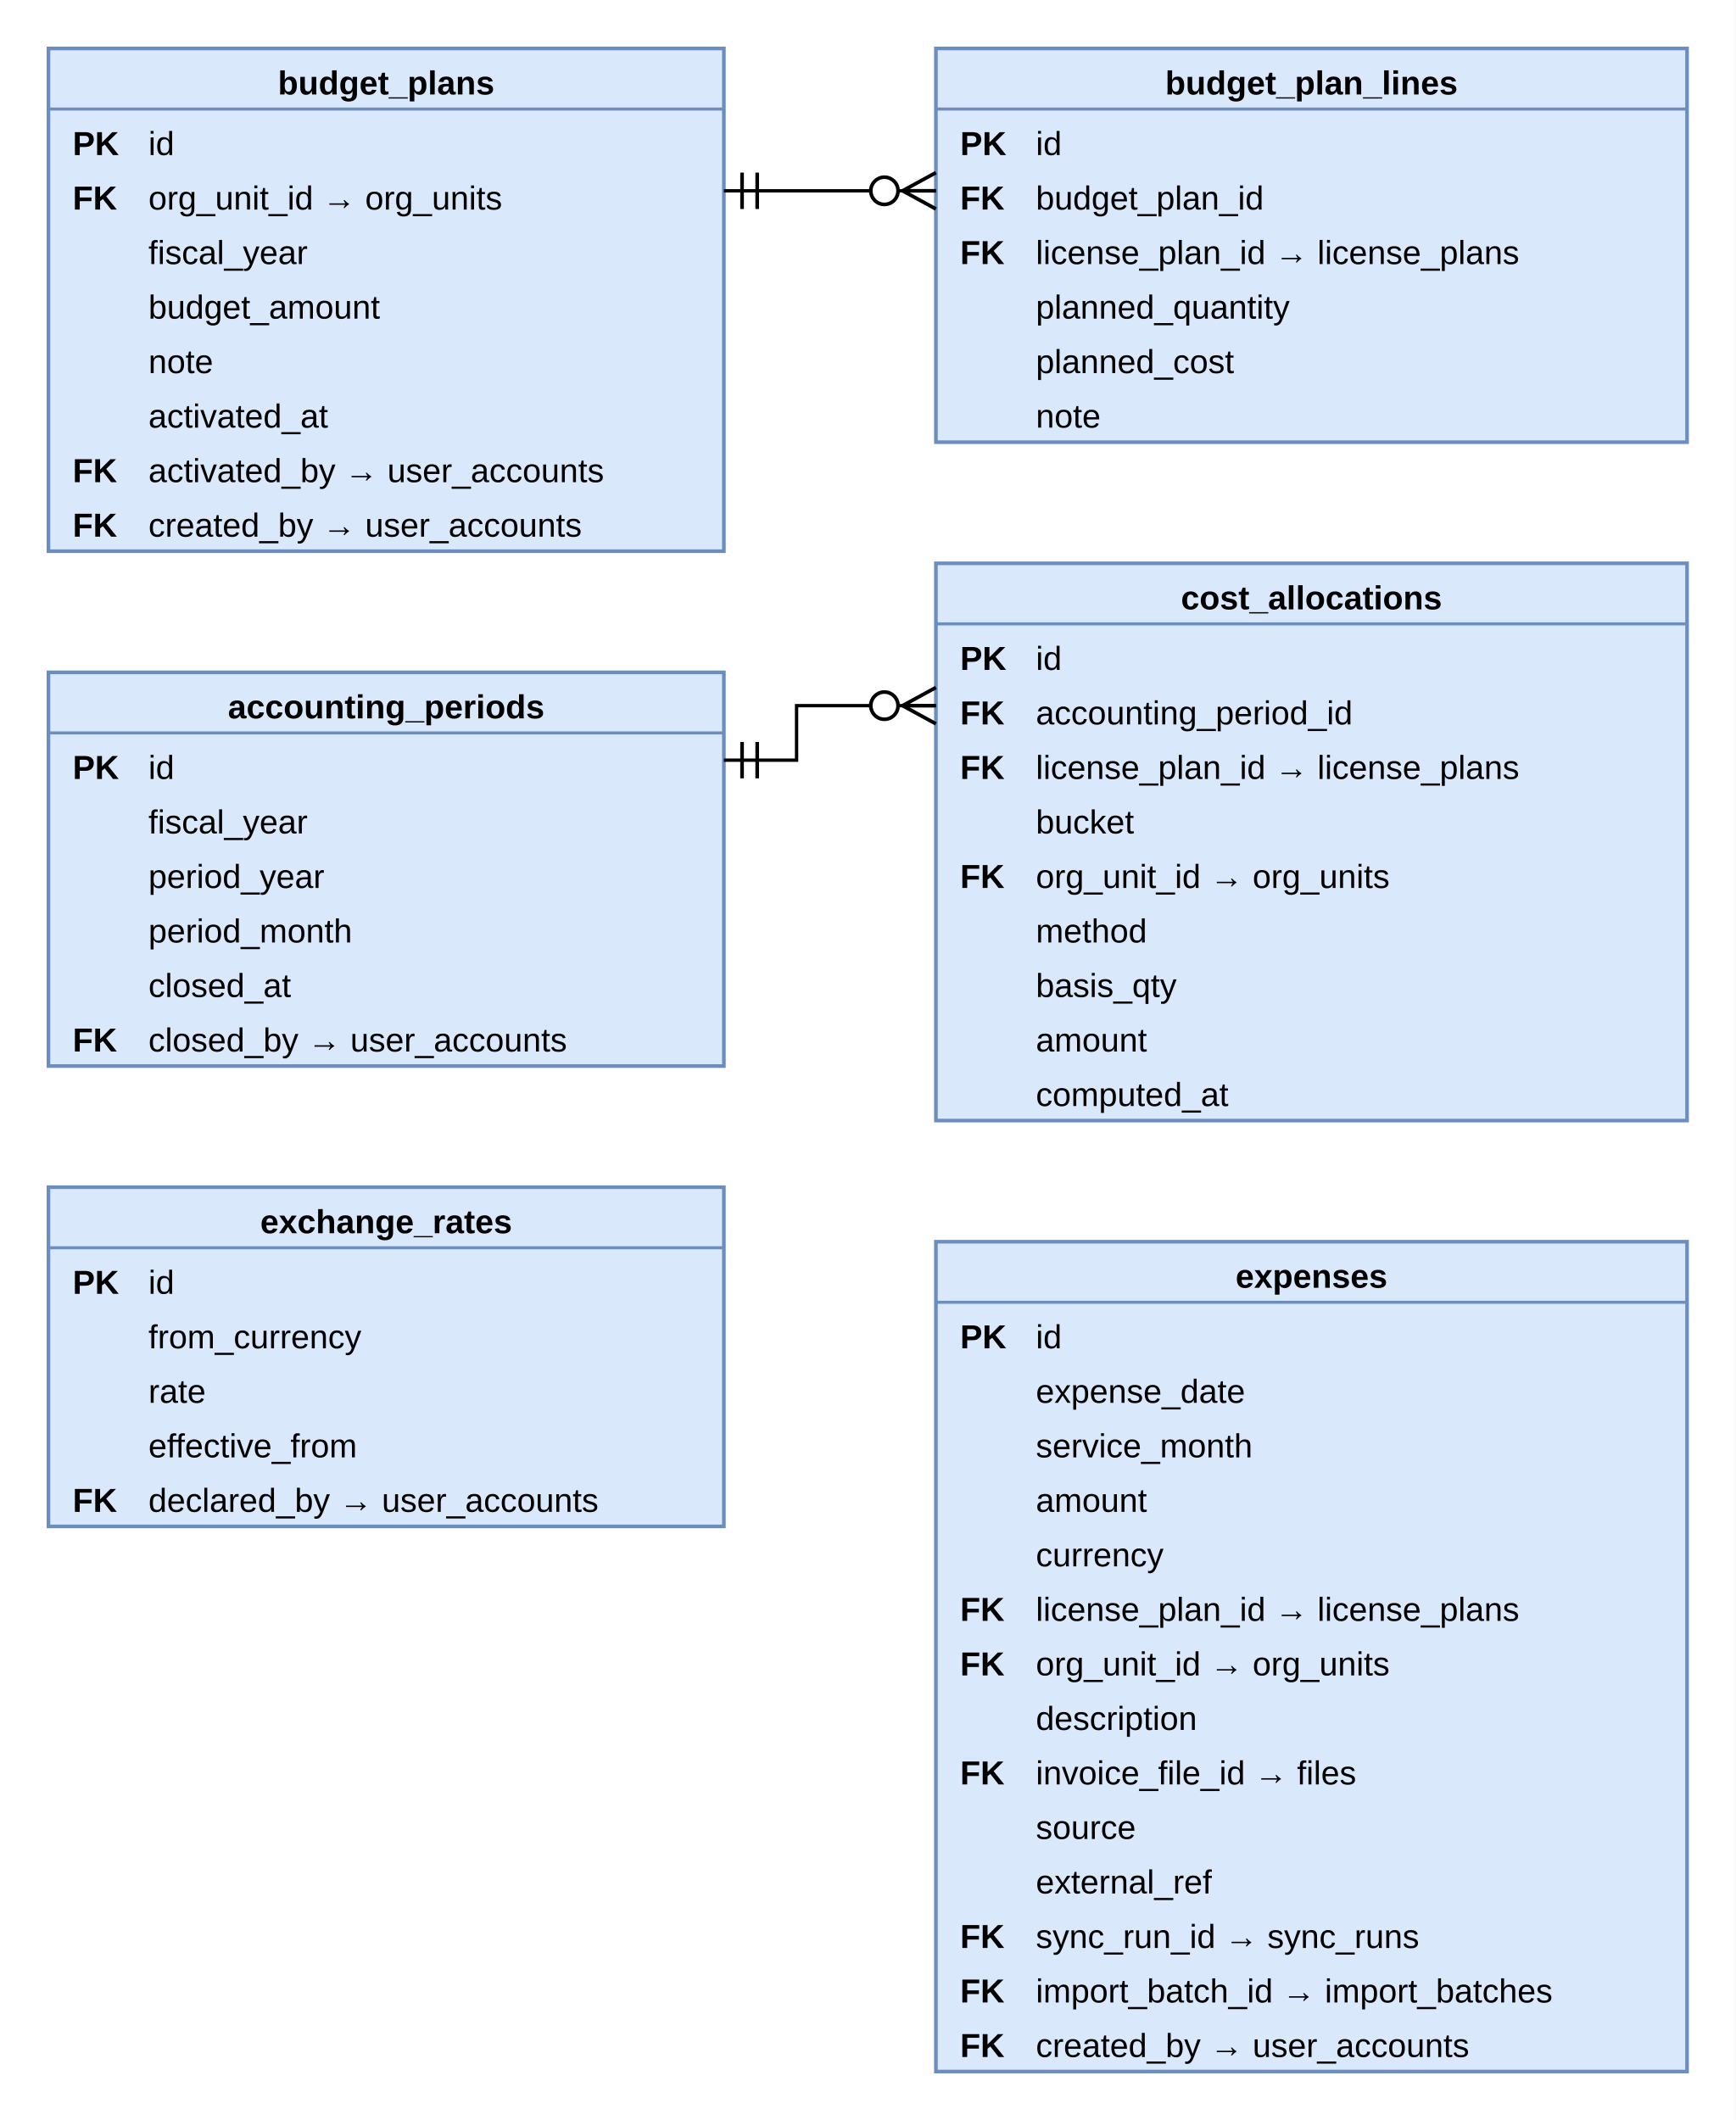
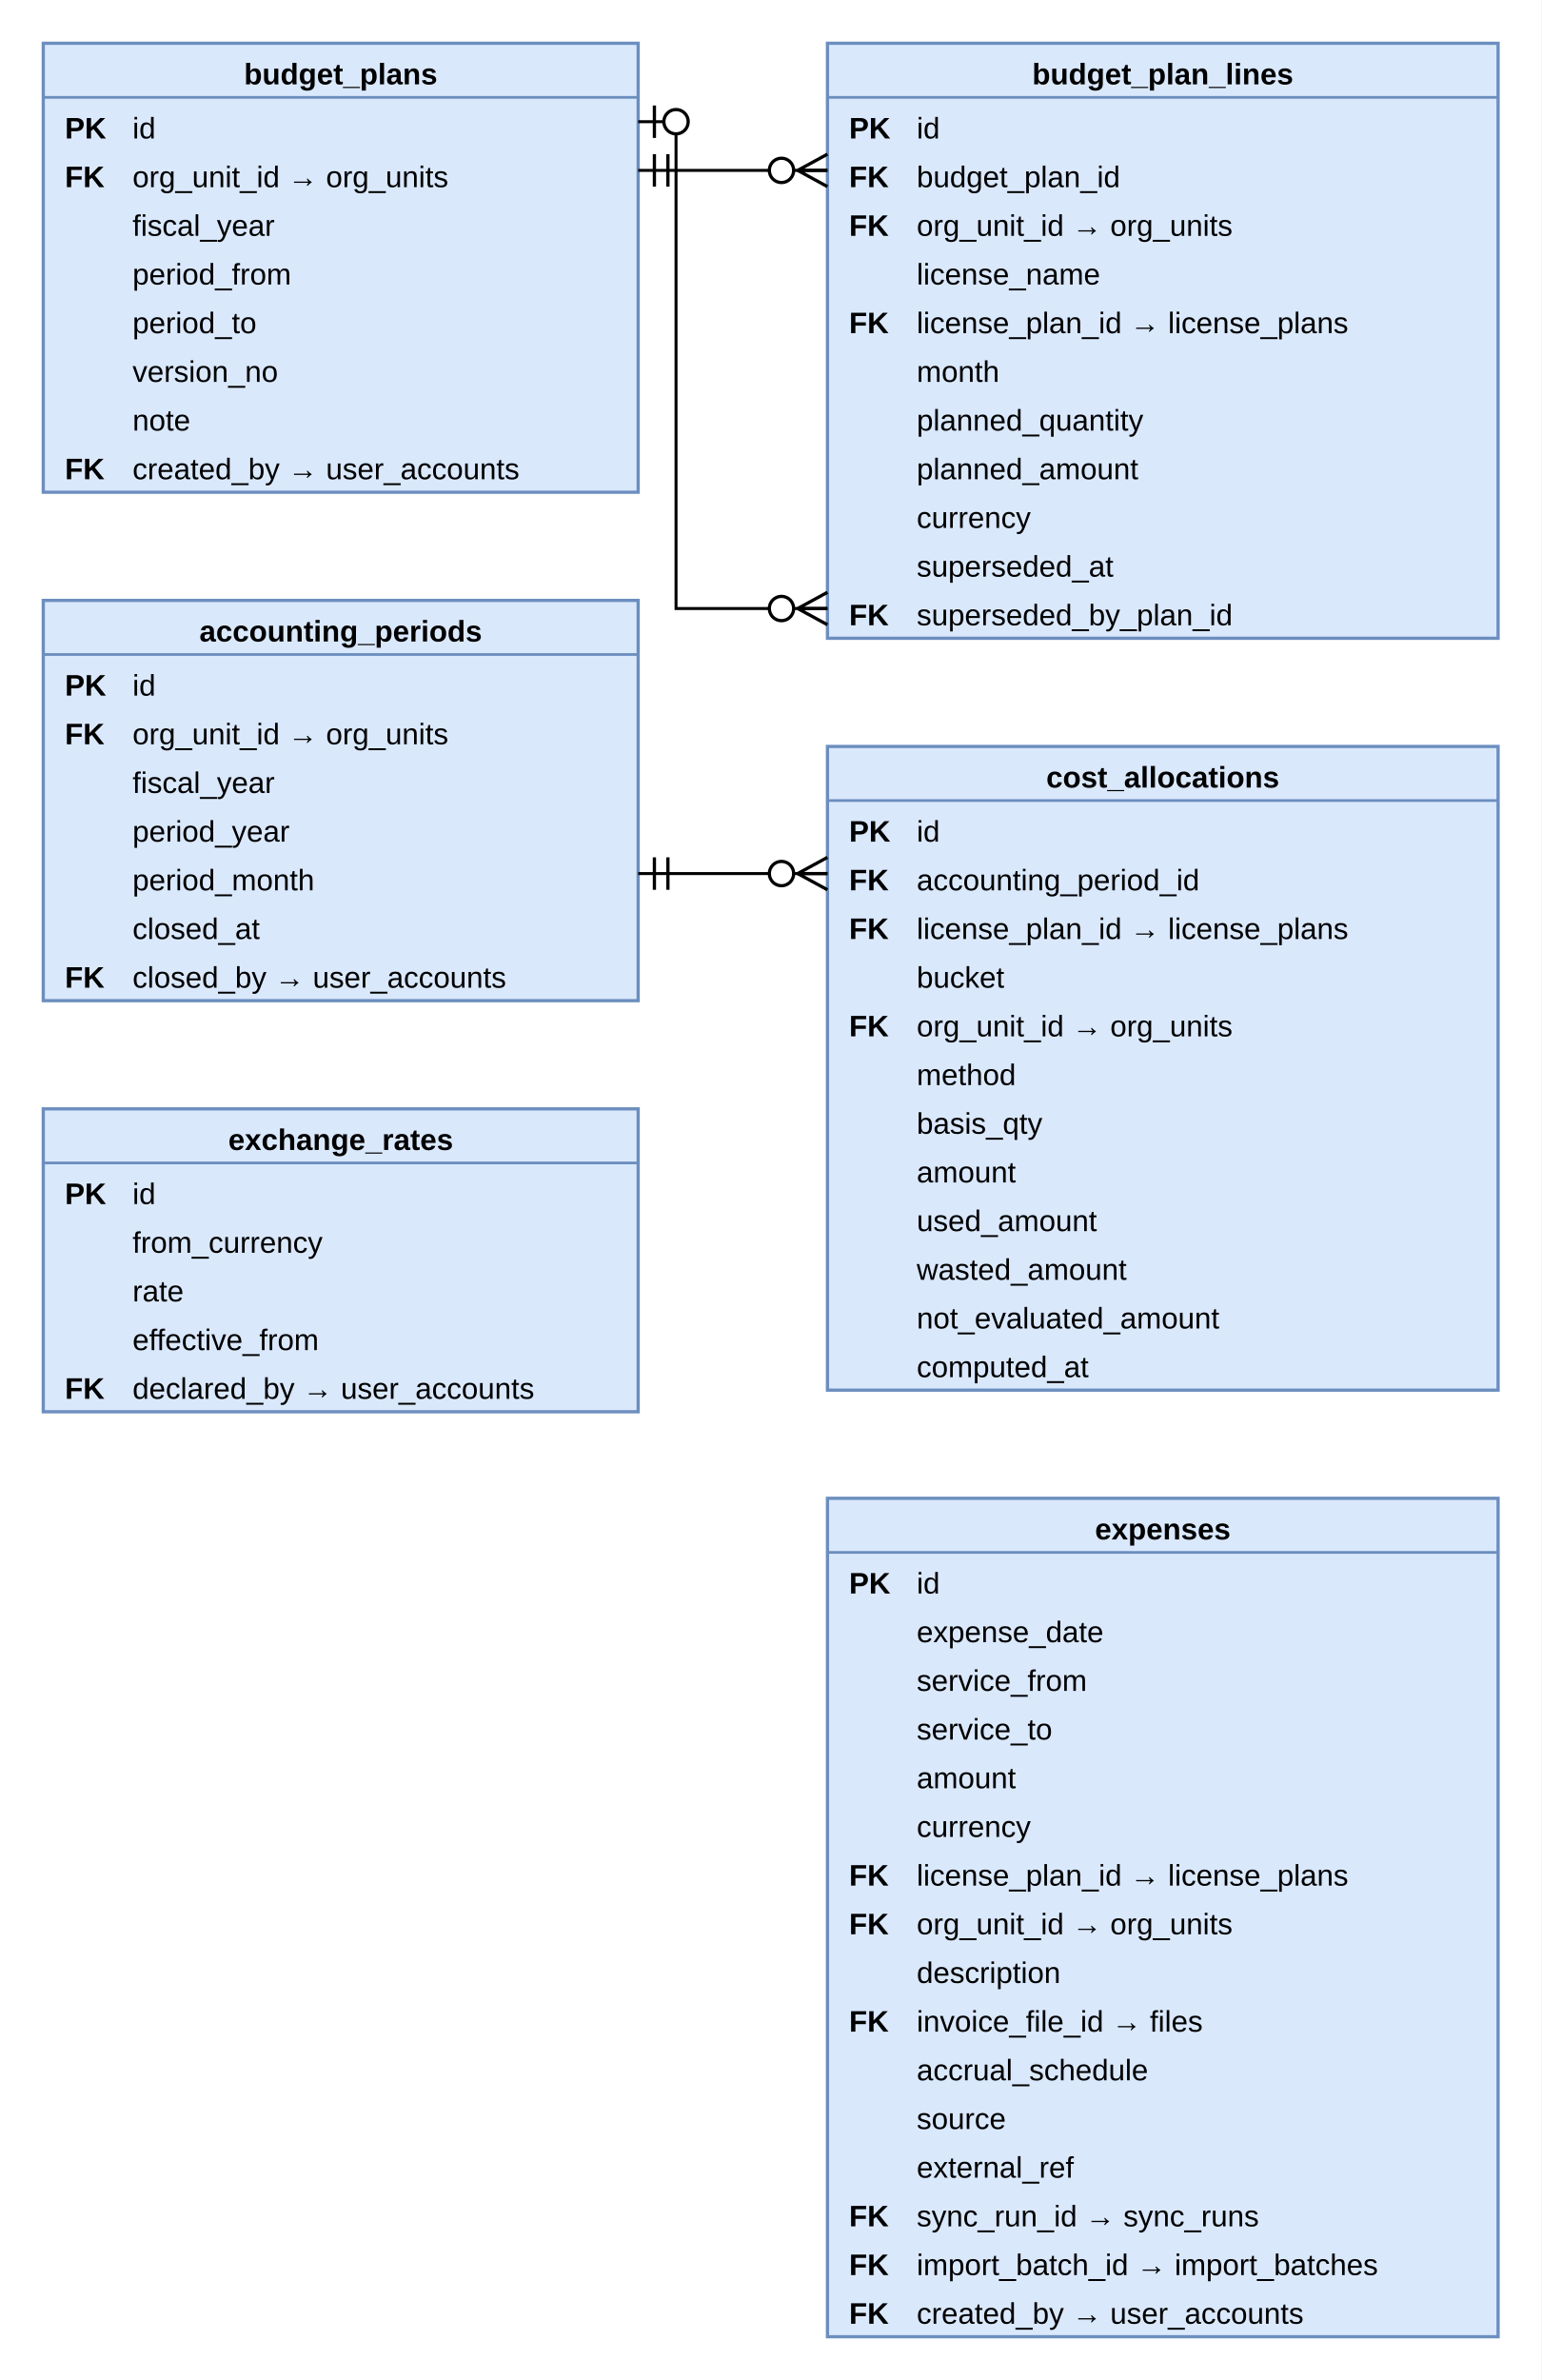
- <svg xmlns="http://www.w3.org/2000/svg" width="573" height="700" viewBox="0 0 573 700" font-family="Liberation Sans, Arial, Helvetica, sans-serif">
+ <svg xmlns="http://www.w3.org/2000/svg" width="570" height="880" viewBox="0 0 570 880" font-family="Liberation Sans, Arial, Helvetica, sans-serif">
  <rect width="100%" height="100%" fill="#ffffff" />
  <g transform="translate(-4.0,-4.0)">
-     <rect x="20" y="20" width="223.0" height="166" fill="#DAE8FC" stroke="#6C8EBF" stroke-width="1.2" />
-     <text x="131.5" y="35.2" font-size="11" fill="#000000" text-anchor="middle" font-weight="bold" xml:space="preserve">budget_plans</text>
-     <line x1="20" y1="40" x2="243.0" y2="40" stroke="#6C8EBF" stroke-width="1" />
+     <rect x="20" y="20" width="220.0" height="166" fill="#DAE8FC" stroke="#6C8EBF" stroke-width="1.2" />
+     <text x="130.0" y="35.2" font-size="11" fill="#000000" text-anchor="middle" font-weight="bold" xml:space="preserve">budget_plans</text>
+     <line x1="20" y1="40" x2="240.0" y2="40" stroke="#6C8EBF" stroke-width="1" />
    <text x="28.0" y="55.2" font-size="11" fill="#000000" text-anchor="start" font-weight="bold" xml:space="preserve">PK</text>
    <text x="53.0" y="55.2" font-size="11" fill="#000000" text-anchor="start" xml:space="preserve">id</text>
    <text x="28.0" y="73.2" font-size="11" fill="#000000" text-anchor="start" font-weight="bold" xml:space="preserve">FK</text>
    <text x="53.0" y="73.2" font-size="11" fill="#000000" text-anchor="start" xml:space="preserve">org_unit_id → org_units</text>
    <text x="53.0" y="91.2" font-size="11" fill="#000000" text-anchor="start" xml:space="preserve">fiscal_year</text>
-     <text x="53.0" y="109.2" font-size="11" fill="#000000" text-anchor="start" xml:space="preserve">budget_amount</text>
-     <text x="53.0" y="127.2" font-size="11" fill="#000000" text-anchor="start" xml:space="preserve">note</text>
-     <text x="53.0" y="145.2" font-size="11" fill="#000000" text-anchor="start" xml:space="preserve">activated_at</text>
-     <text x="28.0" y="163.2" font-size="11" fill="#000000" text-anchor="start" font-weight="bold" xml:space="preserve">FK</text>
-     <text x="53.0" y="163.2" font-size="11" fill="#000000" text-anchor="start" xml:space="preserve">activated_by → user_accounts</text>
+     <text x="53.0" y="109.2" font-size="11" fill="#000000" text-anchor="start" xml:space="preserve">period_from</text>
+     <text x="53.0" y="127.2" font-size="11" fill="#000000" text-anchor="start" xml:space="preserve">period_to</text>
+     <text x="53.0" y="145.2" font-size="11" fill="#000000" text-anchor="start" xml:space="preserve">version_no</text>
+     <text x="53.0" y="163.2" font-size="11" fill="#000000" text-anchor="start" xml:space="preserve">note</text>
    <text x="28.0" y="181.2" font-size="11" fill="#000000" text-anchor="start" font-weight="bold" xml:space="preserve">FK</text>
    <text x="53.0" y="181.2" font-size="11" fill="#000000" text-anchor="start" xml:space="preserve">created_by → user_accounts</text>
-     <rect x="20" y="226" width="223.0" height="130" fill="#DAE8FC" stroke="#6C8EBF" stroke-width="1.2" />
-     <text x="131.5" y="241.2" font-size="11" fill="#000000" text-anchor="middle" font-weight="bold" xml:space="preserve">accounting_periods</text>
-     <line x1="20" y1="246" x2="243.0" y2="246" stroke="#6C8EBF" stroke-width="1" />
+     <rect x="20" y="226" width="220.0" height="148" fill="#DAE8FC" stroke="#6C8EBF" stroke-width="1.2" />
+     <text x="130.0" y="241.2" font-size="11" fill="#000000" text-anchor="middle" font-weight="bold" xml:space="preserve">accounting_periods</text>
+     <line x1="20" y1="246" x2="240.0" y2="246" stroke="#6C8EBF" stroke-width="1" />
    <text x="28.0" y="261.2" font-size="11" fill="#000000" text-anchor="start" font-weight="bold" xml:space="preserve">PK</text>
    <text x="53.0" y="261.2" font-size="11" fill="#000000" text-anchor="start" xml:space="preserve">id</text>
-     <text x="53.0" y="279.2" font-size="11" fill="#000000" text-anchor="start" xml:space="preserve">fiscal_year</text>
-     <text x="53.0" y="297.2" font-size="11" fill="#000000" text-anchor="start" xml:space="preserve">period_year</text>
-     <text x="53.0" y="315.2" font-size="11" fill="#000000" text-anchor="start" xml:space="preserve">period_month</text>
-     <text x="53.0" y="333.2" font-size="11" fill="#000000" text-anchor="start" xml:space="preserve">closed_at</text>
-     <text x="28.0" y="351.2" font-size="11" fill="#000000" text-anchor="start" font-weight="bold" xml:space="preserve">FK</text>
-     <text x="53.0" y="351.2" font-size="11" fill="#000000" text-anchor="start" xml:space="preserve">closed_by → user_accounts</text>
-     <rect x="20" y="396" width="223.0" height="112" fill="#DAE8FC" stroke="#6C8EBF" stroke-width="1.2" />
-     <text x="131.5" y="411.2" font-size="11" fill="#000000" text-anchor="middle" font-weight="bold" xml:space="preserve">exchange_rates</text>
-     <line x1="20" y1="416" x2="243.0" y2="416" stroke="#6C8EBF" stroke-width="1" />
-     <text x="28.0" y="431.2" font-size="11" fill="#000000" text-anchor="start" font-weight="bold" xml:space="preserve">PK</text>
-     <text x="53.0" y="431.2" font-size="11" fill="#000000" text-anchor="start" xml:space="preserve">id</text>
-     <text x="53.0" y="449.2" font-size="11" fill="#000000" text-anchor="start" xml:space="preserve">from_currency</text>
-     <text x="53.0" y="467.2" font-size="11" fill="#000000" text-anchor="start" xml:space="preserve">rate</text>
-     <text x="53.0" y="485.2" font-size="11" fill="#000000" text-anchor="start" xml:space="preserve">effective_from</text>
-     <text x="28.0" y="503.2" font-size="11" fill="#000000" text-anchor="start" font-weight="bold" xml:space="preserve">FK</text>
-     <text x="53.0" y="503.2" font-size="11" fill="#000000" text-anchor="start" xml:space="preserve">declared_by → user_accounts</text>
-     <rect x="313.0" y="20" width="248.0" height="130" fill="#DAE8FC" stroke="#6C8EBF" stroke-width="1.2" />
-     <text x="437.0" y="35.2" font-size="11" fill="#000000" text-anchor="middle" font-weight="bold" xml:space="preserve">budget_plan_lines</text>
-     <line x1="313.0" y1="40" x2="561.0" y2="40" stroke="#6C8EBF" stroke-width="1" />
-     <text x="321.0" y="55.2" font-size="11" fill="#000000" text-anchor="start" font-weight="bold" xml:space="preserve">PK</text>
-     <text x="346.0" y="55.2" font-size="11" fill="#000000" text-anchor="start" xml:space="preserve">id</text>
-     <text x="321.0" y="73.2" font-size="11" fill="#000000" text-anchor="start" font-weight="bold" xml:space="preserve">FK</text>
-     <text x="346.0" y="73.2" font-size="11" fill="#000000" text-anchor="start" xml:space="preserve">budget_plan_id</text>
-     <text x="321.0" y="91.2" font-size="11" fill="#000000" text-anchor="start" font-weight="bold" xml:space="preserve">FK</text>
-     <text x="346.0" y="91.2" font-size="11" fill="#000000" text-anchor="start" xml:space="preserve">license_plan_id → license_plans</text>
-     <text x="346.0" y="109.2" font-size="11" fill="#000000" text-anchor="start" xml:space="preserve">planned_quantity</text>
-     <text x="346.0" y="127.2" font-size="11" fill="#000000" text-anchor="start" xml:space="preserve">planned_cost</text>
-     <text x="346.0" y="145.2" font-size="11" fill="#000000" text-anchor="start" xml:space="preserve">note</text>
-     <rect x="313.0" y="190" width="248.0" height="184" fill="#DAE8FC" stroke="#6C8EBF" stroke-width="1.2" />
-     <text x="437.0" y="205.2" font-size="11" fill="#000000" text-anchor="middle" font-weight="bold" xml:space="preserve">cost_allocations</text>
-     <line x1="313.0" y1="210" x2="561.0" y2="210" stroke="#6C8EBF" stroke-width="1" />
-     <text x="321.0" y="225.2" font-size="11" fill="#000000" text-anchor="start" font-weight="bold" xml:space="preserve">PK</text>
-     <text x="346.0" y="225.2" font-size="11" fill="#000000" text-anchor="start" xml:space="preserve">id</text>
-     <text x="321.0" y="243.2" font-size="11" fill="#000000" text-anchor="start" font-weight="bold" xml:space="preserve">FK</text>
-     <text x="346.0" y="243.2" font-size="11" fill="#000000" text-anchor="start" xml:space="preserve">accounting_period_id</text>
-     <text x="321.0" y="261.2" font-size="11" fill="#000000" text-anchor="start" font-weight="bold" xml:space="preserve">FK</text>
-     <text x="346.0" y="261.2" font-size="11" fill="#000000" text-anchor="start" xml:space="preserve">license_plan_id → license_plans</text>
-     <text x="346.0" y="279.2" font-size="11" fill="#000000" text-anchor="start" xml:space="preserve">bucket</text>
-     <text x="321.0" y="297.2" font-size="11" fill="#000000" text-anchor="start" font-weight="bold" xml:space="preserve">FK</text>
-     <text x="346.0" y="297.2" font-size="11" fill="#000000" text-anchor="start" xml:space="preserve">org_unit_id → org_units</text>
-     <text x="346.0" y="315.2" font-size="11" fill="#000000" text-anchor="start" xml:space="preserve">method</text>
-     <text x="346.0" y="333.2" font-size="11" fill="#000000" text-anchor="start" xml:space="preserve">basis_qty</text>
-     <text x="346.0" y="351.2" font-size="11" fill="#000000" text-anchor="start" xml:space="preserve">amount</text>
-     <text x="346.0" y="369.2" font-size="11" fill="#000000" text-anchor="start" xml:space="preserve">computed_at</text>
-     <rect x="313.0" y="414" width="248.0" height="274" fill="#DAE8FC" stroke="#6C8EBF" stroke-width="1.2" />
-     <text x="437.0" y="429.2" font-size="11" fill="#000000" text-anchor="middle" font-weight="bold" xml:space="preserve">expenses</text>
-     <line x1="313.0" y1="434" x2="561.0" y2="434" stroke="#6C8EBF" stroke-width="1" />
-     <text x="321.0" y="449.2" font-size="11" fill="#000000" text-anchor="start" font-weight="bold" xml:space="preserve">PK</text>
-     <text x="346.0" y="449.2" font-size="11" fill="#000000" text-anchor="start" xml:space="preserve">id</text>
-     <text x="346.0" y="467.2" font-size="11" fill="#000000" text-anchor="start" xml:space="preserve">expense_date</text>
-     <text x="346.0" y="485.2" font-size="11" fill="#000000" text-anchor="start" xml:space="preserve">service_month</text>
-     <text x="346.0" y="503.2" font-size="11" fill="#000000" text-anchor="start" xml:space="preserve">amount</text>
-     <text x="346.0" y="521.2" font-size="11" fill="#000000" text-anchor="start" xml:space="preserve">currency</text>
-     <text x="321.0" y="539.2" font-size="11" fill="#000000" text-anchor="start" font-weight="bold" xml:space="preserve">FK</text>
-     <text x="346.0" y="539.2" font-size="11" fill="#000000" text-anchor="start" xml:space="preserve">license_plan_id → license_plans</text>
-     <text x="321.0" y="557.2" font-size="11" fill="#000000" text-anchor="start" font-weight="bold" xml:space="preserve">FK</text>
-     <text x="346.0" y="557.2" font-size="11" fill="#000000" text-anchor="start" xml:space="preserve">org_unit_id → org_units</text>
-     <text x="346.0" y="575.2" font-size="11" fill="#000000" text-anchor="start" xml:space="preserve">description</text>
-     <text x="321.0" y="593.2" font-size="11" fill="#000000" text-anchor="start" font-weight="bold" xml:space="preserve">FK</text>
-     <text x="346.0" y="593.2" font-size="11" fill="#000000" text-anchor="start" xml:space="preserve">invoice_file_id → files</text>
-     <text x="346.0" y="611.2" font-size="11" fill="#000000" text-anchor="start" xml:space="preserve">source</text>
-     <text x="346.0" y="629.2" font-size="11" fill="#000000" text-anchor="start" xml:space="preserve">external_ref</text>
-     <text x="321.0" y="647.2" font-size="11" fill="#000000" text-anchor="start" font-weight="bold" xml:space="preserve">FK</text>
-     <text x="346.0" y="647.2" font-size="11" fill="#000000" text-anchor="start" xml:space="preserve">sync_run_id → sync_runs</text>
-     <text x="321.0" y="665.2" font-size="11" fill="#000000" text-anchor="start" font-weight="bold" xml:space="preserve">FK</text>
-     <text x="346.0" y="665.2" font-size="11" fill="#000000" text-anchor="start" xml:space="preserve">import_batch_id → import_batches</text>
-     <text x="321.0" y="683.2" font-size="11" fill="#000000" text-anchor="start" font-weight="bold" xml:space="preserve">FK</text>
-     <text x="346.0" y="683.2" font-size="11" fill="#000000" text-anchor="start" xml:space="preserve">created_by → user_accounts</text>
-     <path d="M243.0,67.0 L313.0,67.0" fill="none" stroke="#000000" stroke-width="1.1" />
-     <path d="M302.0,67.0 L313.0,73.0 M302.0,67.0 L313.0,61.0 M302.0,67.0 L313.0,67.0" fill="none" stroke="#000000" stroke-width="1.2" />
-     <circle cx="296.0" cy="67.0" r="4.5" fill="#fff" stroke="#000000" stroke-width="1.2" />
-     <path d="M249.0,61.0 L249.0,73.0" stroke="#000000" stroke-width="1.2" />
-     <path d="M254.0,61.0 L254.0,73.0" stroke="#000000" stroke-width="1.2" />
-     <path d="M243.0,255.0 L267.0,255.0 L267.0,237.0 L313.0,237.0" fill="none" stroke="#000000" stroke-width="1.1" />
-     <path d="M302.0,237.0 L313.0,243.0 M302.0,237.0 L313.0,231.0 M302.0,237.0 L313.0,237.0" fill="none" stroke="#000000" stroke-width="1.2" />
-     <circle cx="296.0" cy="237.0" r="4.5" fill="#fff" stroke="#000000" stroke-width="1.2" />
-     <path d="M249.0,249.0 L249.0,261.0" stroke="#000000" stroke-width="1.2" />
-     <path d="M254.0,249.0 L254.0,261.0" stroke="#000000" stroke-width="1.2" />
+     <text x="28.0" y="279.2" font-size="11" fill="#000000" text-anchor="start" font-weight="bold" xml:space="preserve">FK</text>
+     <text x="53.0" y="279.2" font-size="11" fill="#000000" text-anchor="start" xml:space="preserve">org_unit_id → org_units</text>
+     <text x="53.0" y="297.2" font-size="11" fill="#000000" text-anchor="start" xml:space="preserve">fiscal_year</text>
+     <text x="53.0" y="315.2" font-size="11" fill="#000000" text-anchor="start" xml:space="preserve">period_year</text>
+     <text x="53.0" y="333.2" font-size="11" fill="#000000" text-anchor="start" xml:space="preserve">period_month</text>
+     <text x="53.0" y="351.2" font-size="11" fill="#000000" text-anchor="start" xml:space="preserve">closed_at</text>
+     <text x="28.0" y="369.2" font-size="11" fill="#000000" text-anchor="start" font-weight="bold" xml:space="preserve">FK</text>
+     <text x="53.0" y="369.2" font-size="11" fill="#000000" text-anchor="start" xml:space="preserve">closed_by → user_accounts</text>
+     <rect x="20" y="414" width="220.0" height="112" fill="#DAE8FC" stroke="#6C8EBF" stroke-width="1.2" />
+     <text x="130.0" y="429.2" font-size="11" fill="#000000" text-anchor="middle" font-weight="bold" xml:space="preserve">exchange_rates</text>
+     <line x1="20" y1="434" x2="240.0" y2="434" stroke="#6C8EBF" stroke-width="1" />
+     <text x="28.0" y="449.2" font-size="11" fill="#000000" text-anchor="start" font-weight="bold" xml:space="preserve">PK</text>
+     <text x="53.0" y="449.2" font-size="11" fill="#000000" text-anchor="start" xml:space="preserve">id</text>
+     <text x="53.0" y="467.2" font-size="11" fill="#000000" text-anchor="start" xml:space="preserve">from_currency</text>
+     <text x="53.0" y="485.2" font-size="11" fill="#000000" text-anchor="start" xml:space="preserve">rate</text>
+     <text x="53.0" y="503.2" font-size="11" fill="#000000" text-anchor="start" xml:space="preserve">effective_from</text>
+     <text x="28.0" y="521.2" font-size="11" fill="#000000" text-anchor="start" font-weight="bold" xml:space="preserve">FK</text>
+     <text x="53.0" y="521.2" font-size="11" fill="#000000" text-anchor="start" xml:space="preserve">declared_by → user_accounts</text>
+     <rect x="310.0" y="20" width="248.0" height="220" fill="#DAE8FC" stroke="#6C8EBF" stroke-width="1.2" />
+     <text x="434.0" y="35.2" font-size="11" fill="#000000" text-anchor="middle" font-weight="bold" xml:space="preserve">budget_plan_lines</text>
+     <line x1="310.0" y1="40" x2="558.0" y2="40" stroke="#6C8EBF" stroke-width="1" />
+     <text x="318.0" y="55.2" font-size="11" fill="#000000" text-anchor="start" font-weight="bold" xml:space="preserve">PK</text>
+     <text x="343.0" y="55.2" font-size="11" fill="#000000" text-anchor="start" xml:space="preserve">id</text>
+     <text x="318.0" y="73.2" font-size="11" fill="#000000" text-anchor="start" font-weight="bold" xml:space="preserve">FK</text>
+     <text x="343.0" y="73.2" font-size="11" fill="#000000" text-anchor="start" xml:space="preserve">budget_plan_id</text>
+     <text x="318.0" y="91.2" font-size="11" fill="#000000" text-anchor="start" font-weight="bold" xml:space="preserve">FK</text>
+     <text x="343.0" y="91.2" font-size="11" fill="#000000" text-anchor="start" xml:space="preserve">org_unit_id → org_units</text>
+     <text x="343.0" y="109.2" font-size="11" fill="#000000" text-anchor="start" xml:space="preserve">license_name</text>
+     <text x="318.0" y="127.2" font-size="11" fill="#000000" text-anchor="start" font-weight="bold" xml:space="preserve">FK</text>
+     <text x="343.0" y="127.2" font-size="11" fill="#000000" text-anchor="start" xml:space="preserve">license_plan_id → license_plans</text>
+     <text x="343.0" y="145.2" font-size="11" fill="#000000" text-anchor="start" xml:space="preserve">month</text>
+     <text x="343.0" y="163.2" font-size="11" fill="#000000" text-anchor="start" xml:space="preserve">planned_quantity</text>
+     <text x="343.0" y="181.2" font-size="11" fill="#000000" text-anchor="start" xml:space="preserve">planned_amount</text>
+     <text x="343.0" y="199.2" font-size="11" fill="#000000" text-anchor="start" xml:space="preserve">currency</text>
+     <text x="343.0" y="217.2" font-size="11" fill="#000000" text-anchor="start" xml:space="preserve">superseded_at</text>
+     <text x="318.0" y="235.2" font-size="11" fill="#000000" text-anchor="start" font-weight="bold" xml:space="preserve">FK</text>
+     <text x="343.0" y="235.2" font-size="11" fill="#000000" text-anchor="start" xml:space="preserve">superseded_by_plan_id</text>
+     <rect x="310.0" y="280" width="248.0" height="238" fill="#DAE8FC" stroke="#6C8EBF" stroke-width="1.2" />
+     <text x="434.0" y="295.2" font-size="11" fill="#000000" text-anchor="middle" font-weight="bold" xml:space="preserve">cost_allocations</text>
+     <line x1="310.0" y1="300" x2="558.0" y2="300" stroke="#6C8EBF" stroke-width="1" />
+     <text x="318.0" y="315.2" font-size="11" fill="#000000" text-anchor="start" font-weight="bold" xml:space="preserve">PK</text>
+     <text x="343.0" y="315.2" font-size="11" fill="#000000" text-anchor="start" xml:space="preserve">id</text>
+     <text x="318.0" y="333.2" font-size="11" fill="#000000" text-anchor="start" font-weight="bold" xml:space="preserve">FK</text>
+     <text x="343.0" y="333.2" font-size="11" fill="#000000" text-anchor="start" xml:space="preserve">accounting_period_id</text>
+     <text x="318.0" y="351.2" font-size="11" fill="#000000" text-anchor="start" font-weight="bold" xml:space="preserve">FK</text>
+     <text x="343.0" y="351.2" font-size="11" fill="#000000" text-anchor="start" xml:space="preserve">license_plan_id → license_plans</text>
+     <text x="343.0" y="369.2" font-size="11" fill="#000000" text-anchor="start" xml:space="preserve">bucket</text>
+     <text x="318.0" y="387.2" font-size="11" fill="#000000" text-anchor="start" font-weight="bold" xml:space="preserve">FK</text>
+     <text x="343.0" y="387.2" font-size="11" fill="#000000" text-anchor="start" xml:space="preserve">org_unit_id → org_units</text>
+     <text x="343.0" y="405.2" font-size="11" fill="#000000" text-anchor="start" xml:space="preserve">method</text>
+     <text x="343.0" y="423.2" font-size="11" fill="#000000" text-anchor="start" xml:space="preserve">basis_qty</text>
+     <text x="343.0" y="441.2" font-size="11" fill="#000000" text-anchor="start" xml:space="preserve">amount</text>
+     <text x="343.0" y="459.2" font-size="11" fill="#000000" text-anchor="start" xml:space="preserve">used_amount</text>
+     <text x="343.0" y="477.2" font-size="11" fill="#000000" text-anchor="start" xml:space="preserve">wasted_amount</text>
+     <text x="343.0" y="495.2" font-size="11" fill="#000000" text-anchor="start" xml:space="preserve">not_evaluated_amount</text>
+     <text x="343.0" y="513.2" font-size="11" fill="#000000" text-anchor="start" xml:space="preserve">computed_at</text>
+     <rect x="310.0" y="558" width="248.0" height="310" fill="#DAE8FC" stroke="#6C8EBF" stroke-width="1.2" />
+     <text x="434.0" y="573.2" font-size="11" fill="#000000" text-anchor="middle" font-weight="bold" xml:space="preserve">expenses</text>
+     <line x1="310.0" y1="578" x2="558.0" y2="578" stroke="#6C8EBF" stroke-width="1" />
+     <text x="318.0" y="593.2" font-size="11" fill="#000000" text-anchor="start" font-weight="bold" xml:space="preserve">PK</text>
+     <text x="343.0" y="593.2" font-size="11" fill="#000000" text-anchor="start" xml:space="preserve">id</text>
+     <text x="343.0" y="611.2" font-size="11" fill="#000000" text-anchor="start" xml:space="preserve">expense_date</text>
+     <text x="343.0" y="629.2" font-size="11" fill="#000000" text-anchor="start" xml:space="preserve">service_from</text>
+     <text x="343.0" y="647.2" font-size="11" fill="#000000" text-anchor="start" xml:space="preserve">service_to</text>
+     <text x="343.0" y="665.2" font-size="11" fill="#000000" text-anchor="start" xml:space="preserve">amount</text>
+     <text x="343.0" y="683.2" font-size="11" fill="#000000" text-anchor="start" xml:space="preserve">currency</text>
+     <text x="318.0" y="701.2" font-size="11" fill="#000000" text-anchor="start" font-weight="bold" xml:space="preserve">FK</text>
+     <text x="343.0" y="701.2" font-size="11" fill="#000000" text-anchor="start" xml:space="preserve">license_plan_id → license_plans</text>
+     <text x="318.0" y="719.2" font-size="11" fill="#000000" text-anchor="start" font-weight="bold" xml:space="preserve">FK</text>
+     <text x="343.0" y="719.2" font-size="11" fill="#000000" text-anchor="start" xml:space="preserve">org_unit_id → org_units</text>
+     <text x="343.0" y="737.2" font-size="11" fill="#000000" text-anchor="start" xml:space="preserve">description</text>
+     <text x="318.0" y="755.2" font-size="11" fill="#000000" text-anchor="start" font-weight="bold" xml:space="preserve">FK</text>
+     <text x="343.0" y="755.2" font-size="11" fill="#000000" text-anchor="start" xml:space="preserve">invoice_file_id → files</text>
+     <text x="343.0" y="773.2" font-size="11" fill="#000000" text-anchor="start" xml:space="preserve">accrual_schedule</text>
+     <text x="343.0" y="791.2" font-size="11" fill="#000000" text-anchor="start" xml:space="preserve">source</text>
+     <text x="343.0" y="809.2" font-size="11" fill="#000000" text-anchor="start" xml:space="preserve">external_ref</text>
+     <text x="318.0" y="827.2" font-size="11" fill="#000000" text-anchor="start" font-weight="bold" xml:space="preserve">FK</text>
+     <text x="343.0" y="827.2" font-size="11" fill="#000000" text-anchor="start" xml:space="preserve">sync_run_id → sync_runs</text>
+     <text x="318.0" y="845.2" font-size="11" fill="#000000" text-anchor="start" font-weight="bold" xml:space="preserve">FK</text>
+     <text x="343.0" y="845.2" font-size="11" fill="#000000" text-anchor="start" xml:space="preserve">import_batch_id → import_batches</text>
+     <text x="318.0" y="863.2" font-size="11" fill="#000000" text-anchor="start" font-weight="bold" xml:space="preserve">FK</text>
+     <text x="343.0" y="863.2" font-size="11" fill="#000000" text-anchor="start" xml:space="preserve">created_by → user_accounts</text>
+     <path d="M240.0,67.0 L310.0,67.0" fill="none" stroke="#000000" stroke-width="1.1" />
+     <path d="M299.0,67.0 L310.0,73.0 M299.0,67.0 L310.0,61.0 M299.0,67.0 L310.0,67.0" fill="none" stroke="#000000" stroke-width="1.2" />
+     <circle cx="293.0" cy="67.0" r="4.5" fill="#fff" stroke="#000000" stroke-width="1.2" />
+     <path d="M246.0,61.0 L246.0,73.0" stroke="#000000" stroke-width="1.2" />
+     <path d="M251.0,61.0 L251.0,73.0" stroke="#000000" stroke-width="1.2" />
+     <path d="M240.0,49.0 L254.0,49.0 L254.0,229.0 L310.0,229.0" fill="none" stroke="#000000" stroke-width="1.1" />
+     <path d="M299.0,229.0 L310.0,235.0 M299.0,229.0 L310.0,223.0 M299.0,229.0 L310.0,229.0" fill="none" stroke="#000000" stroke-width="1.2" />
+     <circle cx="293.0" cy="229.0" r="4.5" fill="#fff" stroke="#000000" stroke-width="1.2" />
+     <path d="M246.0,43.0 L246.0,55.0" stroke="#000000" stroke-width="1.2" />
+     <circle cx="254.0" cy="49.0" r="4.5" fill="#fff" stroke="#000000" stroke-width="1.2" />
+     <path d="M240.0,327.0 L310.0,327.0" fill="none" stroke="#000000" stroke-width="1.1" />
+     <path d="M299.0,327.0 L310.0,333.0 M299.0,327.0 L310.0,321.0 M299.0,327.0 L310.0,327.0" fill="none" stroke="#000000" stroke-width="1.2" />
+     <circle cx="293.0" cy="327.0" r="4.5" fill="#fff" stroke="#000000" stroke-width="1.2" />
+     <path d="M246.0,321.0 L246.0,333.0" stroke="#000000" stroke-width="1.2" />
+     <path d="M251.0,321.0 L251.0,333.0" stroke="#000000" stroke-width="1.2" />
  </g>
</svg>
